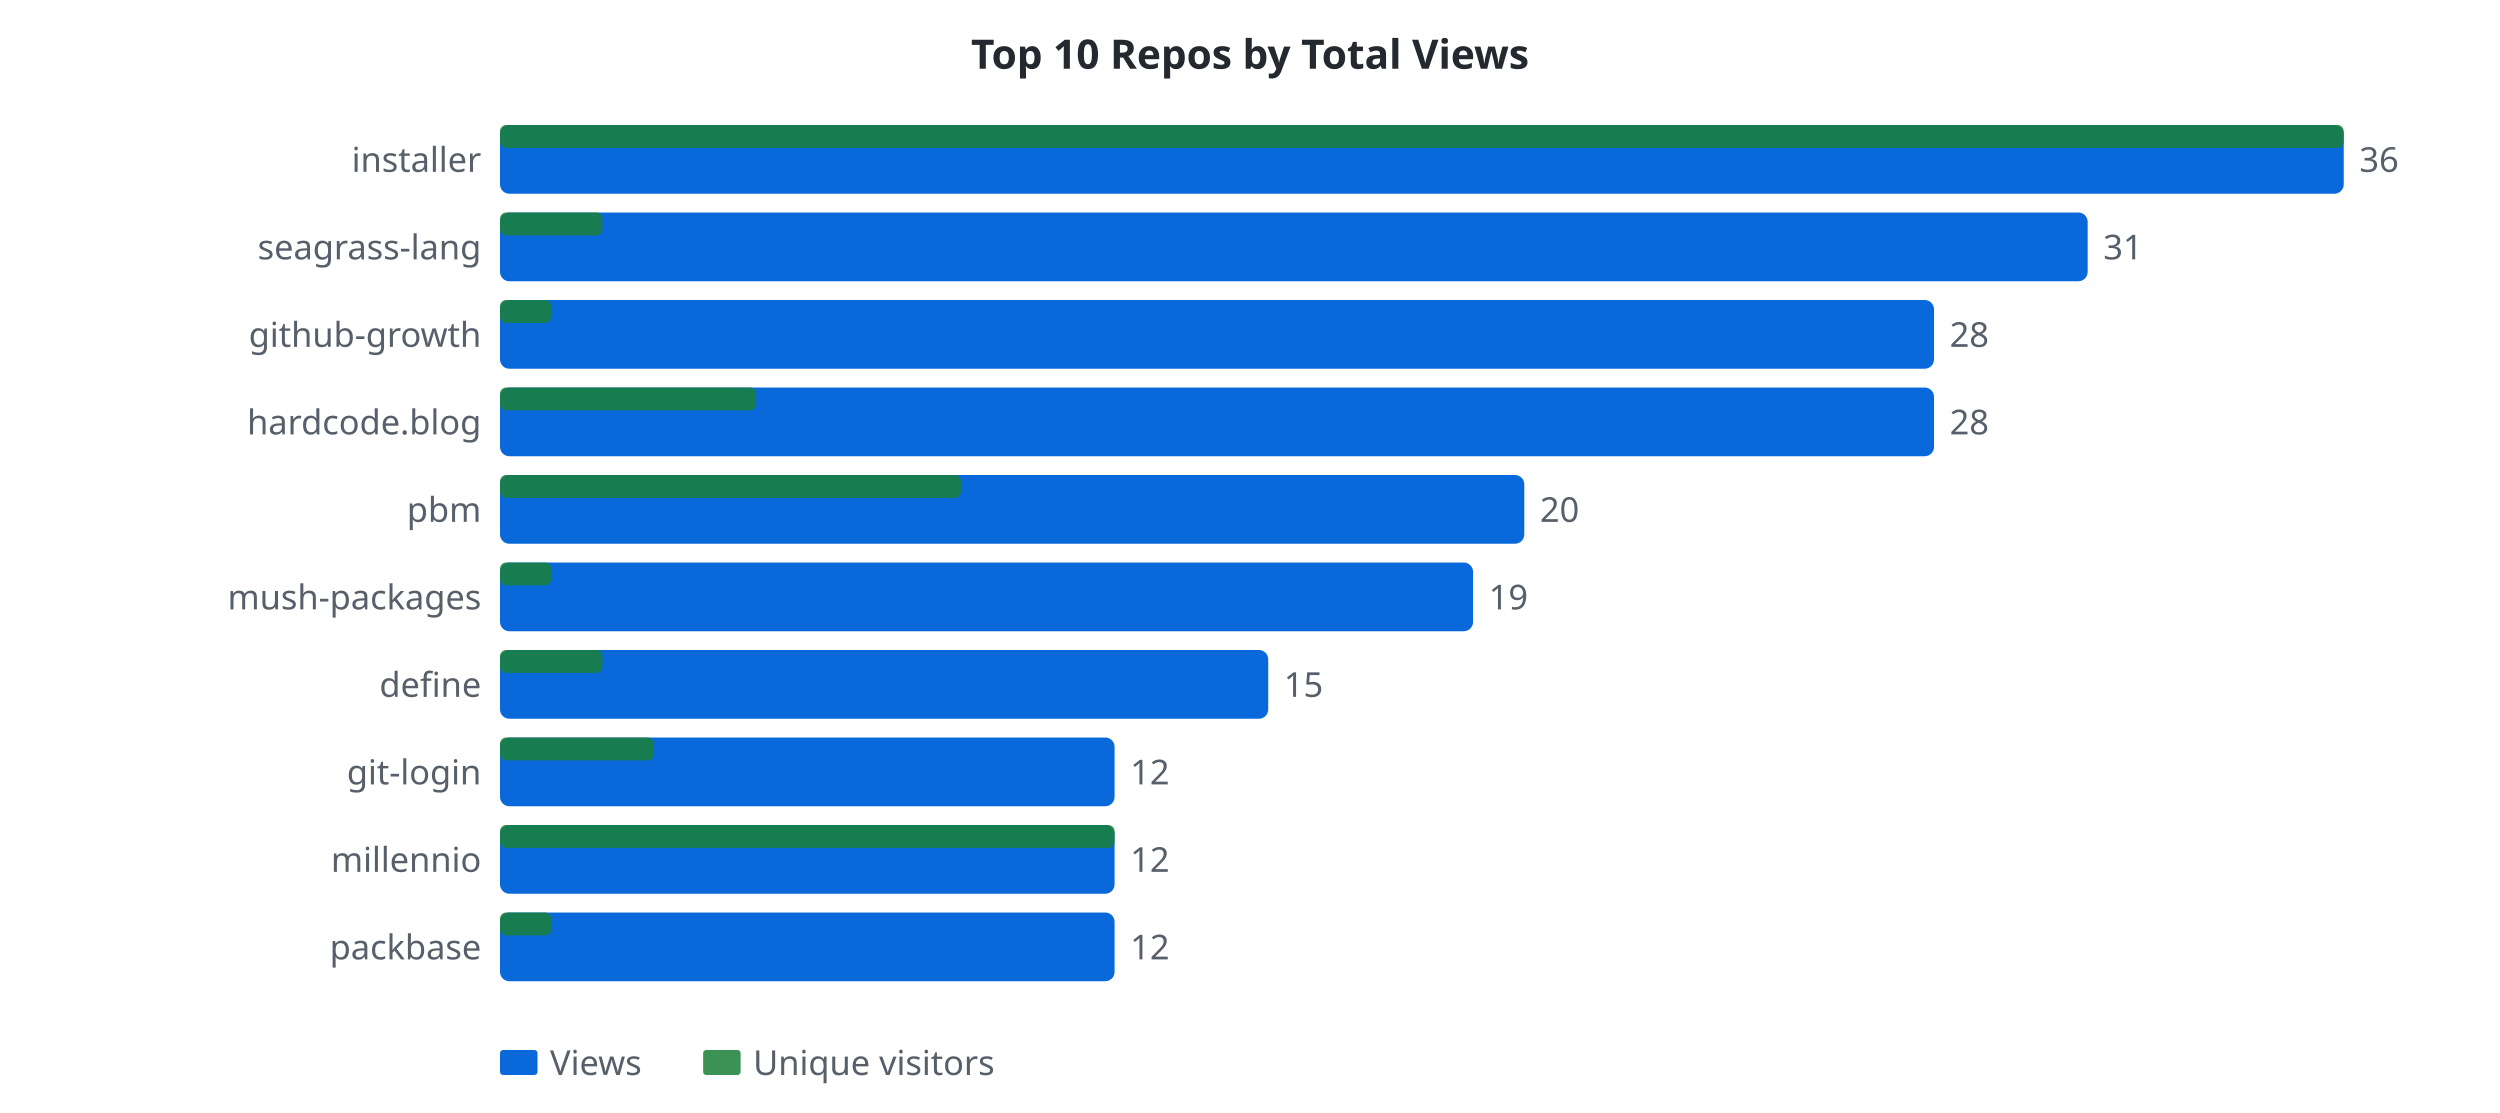
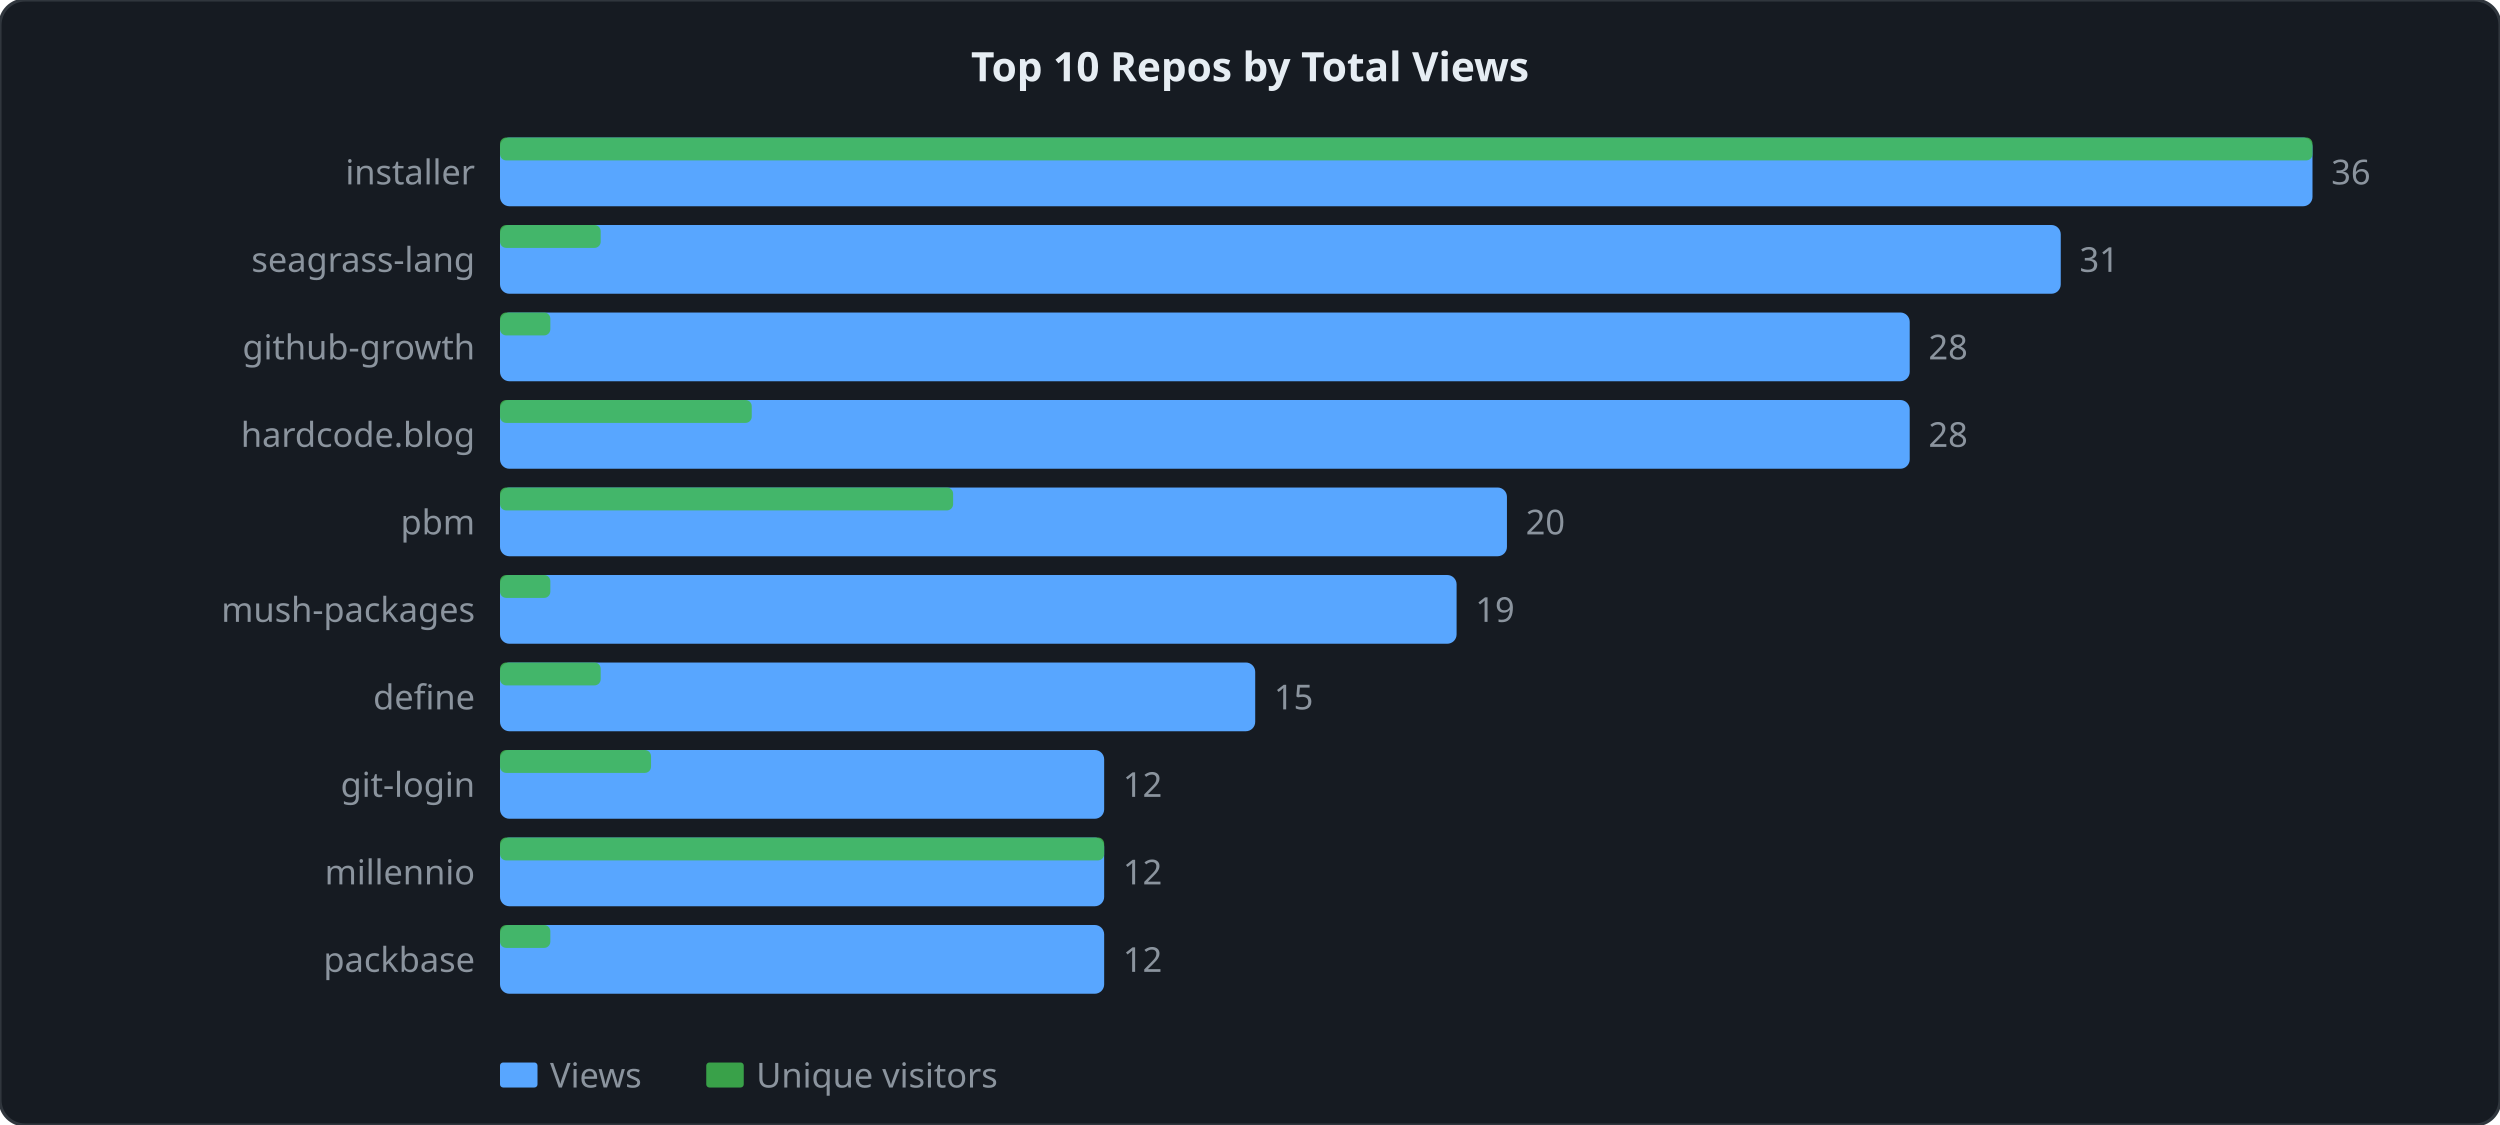
- <svg xmlns="http://www.w3.org/2000/svg" width="800" height="356" viewBox="0 0 800 356">
+ <svg xmlns="http://www.w3.org/2000/svg" width="800" height="360" viewBox="0 0 800 360">
  <style>
-   .lbl  { font: 11px sans-serif; fill: #57606a; }
-   .ttl  { font: bold 13px sans-serif; fill: #24292f; }
-   .grid { stroke: #eaecef; stroke-width: 1; }
-   .axis { stroke: #d0d7de; stroke-width: 1; fill: none; }
-   .lv   { fill: none; stroke: #0969da;   stroke-width: 2; stroke-linejoin: round; stroke-linecap: round; }
-   .lu   { fill: none; stroke: #1a7f37; stroke-width: 2; stroke-linejoin: round; stroke-linecap: round; stroke-dasharray: 4 2; }
+   .lbl { font: 11px sans-serif; fill: #8b949e; }
+   .ttl { font: bold 13px sans-serif; fill: #e6edf3; }
+   .grid { stroke: #21262d; stroke-width: 1; }
+   .axis { stroke: #30363d; stroke-width: 1; fill: none; }
+   .lv  { fill: none; stroke: #58a6ff;   stroke-width: 2; stroke-linejoin: round; stroke-linecap: round; }
+   .lu  { fill: none; stroke: #3fb950; stroke-width: 2; stroke-linejoin: round; stroke-linecap: round; stroke-dasharray: 4 2; }
</style>
-   <text x="400" y="22" text-anchor="middle" class="ttl">Top 10 Repos by Total Views</text>
-   <rect x="160" y="40" width="590" height="22" fill="#0969da" rx="3" />
-   <rect x="160" y="40" width="590" height="7.333" fill="#1a7f37" rx="2" opacity="0.85" />
-   <text x="154" y="55" text-anchor="end" class="lbl">installer</text>
-   <text x="755" y="55" class="lbl">36</text>
-   <rect x="160" y="68" width="508.056" height="22" fill="#0969da" rx="3" />
-   <rect x="160" y="68" width="32.778" height="7.333" fill="#1a7f37" rx="2" opacity="0.85" />
-   <text x="154" y="83" text-anchor="end" class="lbl">seagrass-lang</text>
-   <text x="673.056" y="83" class="lbl">31</text>
-   <rect x="160" y="96" width="458.889" height="22" fill="#0969da" rx="3" />
-   <rect x="160" y="96" width="16.389" height="7.333" fill="#1a7f37" rx="2" opacity="0.85" />
-   <text x="154" y="111" text-anchor="end" class="lbl">github-growth</text>
-   <text x="623.889" y="111" class="lbl">28</text>
-   <rect x="160" y="124" width="458.889" height="22" fill="#0969da" rx="3" />
-   <rect x="160" y="124" width="81.944" height="7.333" fill="#1a7f37" rx="2" opacity="0.85" />
-   <text x="154" y="139" text-anchor="end" class="lbl">hardcode.blog</text>
-   <text x="623.889" y="139" class="lbl">28</text>
-   <rect x="160" y="152" width="327.778" height="22" fill="#0969da" rx="3" />
-   <rect x="160" y="152" width="147.5" height="7.333" fill="#1a7f37" rx="2" opacity="0.85" />
-   <text x="154" y="167" text-anchor="end" class="lbl">pbm</text>
-   <text x="492.778" y="167" class="lbl">20</text>
-   <rect x="160" y="180" width="311.389" height="22" fill="#0969da" rx="3" />
-   <rect x="160" y="180" width="16.389" height="7.333" fill="#1a7f37" rx="2" opacity="0.85" />
-   <text x="154" y="195" text-anchor="end" class="lbl">mush-packages</text>
-   <text x="476.389" y="195" class="lbl">19</text>
-   <rect x="160" y="208" width="245.833" height="22" fill="#0969da" rx="3" />
-   <rect x="160" y="208" width="32.778" height="7.333" fill="#1a7f37" rx="2" opacity="0.85" />
-   <text x="154" y="223" text-anchor="end" class="lbl">define</text>
-   <text x="410.833" y="223" class="lbl">15</text>
-   <rect x="160" y="236" width="196.667" height="22" fill="#0969da" rx="3" />
-   <rect x="160" y="236" width="49.167" height="7.333" fill="#1a7f37" rx="2" opacity="0.85" />
-   <text x="154" y="251" text-anchor="end" class="lbl">git-login</text>
-   <text x="361.667" y="251" class="lbl">12</text>
-   <rect x="160" y="264" width="196.667" height="22" fill="#0969da" rx="3" />
-   <rect x="160" y="264" width="196.667" height="7.333" fill="#1a7f37" rx="2" opacity="0.85" />
-   <text x="154" y="279" text-anchor="end" class="lbl">millennio</text>
-   <text x="361.667" y="279" class="lbl">12</text>
-   <rect x="160" y="292" width="196.667" height="22" fill="#0969da" rx="3" />
-   <rect x="160" y="292" width="16.389" height="7.333" fill="#1a7f37" rx="2" opacity="0.85" />
-   <text x="154" y="307" text-anchor="end" class="lbl">packbase</text>
-   <text x="361.667" y="307" class="lbl">12</text>
-   <rect x="160" y="336" width="12" height="8" fill="#0969da" rx="1" />
-   <text x="176" y="344" class="lbl">Views</text>
-   <rect x="225" y="336" width="12" height="8" fill="#1a7f37" rx="1" opacity="0.85" />
-   <text x="241" y="344" class="lbl">Unique visitors</text>
+   <rect width="800" height="360" rx="8" ry="8" fill="#161b22" stroke="#30363d" stroke-width="1" />
+   <text x="400" y="26" text-anchor="middle" class="ttl">Top 10 Repos by Total Views</text>
+   <rect x="160" y="44" width="580" height="22" fill="#58a6ff" rx="3" />
+   <rect x="160" y="44" width="580" height="7.333" fill="#3fb950" rx="2" opacity="0.85" />
+   <text x="152" y="59" text-anchor="end" class="lbl">installer</text>
+   <text x="746" y="59" class="lbl">36</text>
+   <rect x="160" y="72" width="499.444" height="22" fill="#58a6ff" rx="3" />
+   <rect x="160" y="72" width="32.222" height="7.333" fill="#3fb950" rx="2" opacity="0.85" />
+   <text x="152" y="87" text-anchor="end" class="lbl">seagrass-lang</text>
+   <text x="665.444" y="87" class="lbl">31</text>
+   <rect x="160" y="100" width="451.111" height="22" fill="#58a6ff" rx="3" />
+   <rect x="160" y="100" width="16.111" height="7.333" fill="#3fb950" rx="2" opacity="0.85" />
+   <text x="152" y="115" text-anchor="end" class="lbl">github-growth</text>
+   <text x="617.111" y="115" class="lbl">28</text>
+   <rect x="160" y="128" width="451.111" height="22" fill="#58a6ff" rx="3" />
+   <rect x="160" y="128" width="80.556" height="7.333" fill="#3fb950" rx="2" opacity="0.85" />
+   <text x="152" y="143" text-anchor="end" class="lbl">hardcode.blog</text>
+   <text x="617.111" y="143" class="lbl">28</text>
+   <rect x="160" y="156" width="322.222" height="22" fill="#58a6ff" rx="3" />
+   <rect x="160" y="156" width="145" height="7.333" fill="#3fb950" rx="2" opacity="0.85" />
+   <text x="152" y="171" text-anchor="end" class="lbl">pbm</text>
+   <text x="488.222" y="171" class="lbl">20</text>
+   <rect x="160" y="184" width="306.111" height="22" fill="#58a6ff" rx="3" />
+   <rect x="160" y="184" width="16.111" height="7.333" fill="#3fb950" rx="2" opacity="0.85" />
+   <text x="152" y="199" text-anchor="end" class="lbl">mush-packages</text>
+   <text x="472.111" y="199" class="lbl">19</text>
+   <rect x="160" y="212" width="241.667" height="22" fill="#58a6ff" rx="3" />
+   <rect x="160" y="212" width="32.222" height="7.333" fill="#3fb950" rx="2" opacity="0.85" />
+   <text x="152" y="227" text-anchor="end" class="lbl">define</text>
+   <text x="407.667" y="227" class="lbl">15</text>
+   <rect x="160" y="240" width="193.333" height="22" fill="#58a6ff" rx="3" />
+   <rect x="160" y="240" width="48.333" height="7.333" fill="#3fb950" rx="2" opacity="0.85" />
+   <text x="152" y="255" text-anchor="end" class="lbl">git-login</text>
+   <text x="359.333" y="255" class="lbl">12</text>
+   <rect x="160" y="268" width="193.333" height="22" fill="#58a6ff" rx="3" />
+   <rect x="160" y="268" width="193.333" height="7.333" fill="#3fb950" rx="2" opacity="0.85" />
+   <text x="152" y="283" text-anchor="end" class="lbl">millennio</text>
+   <text x="359.333" y="283" class="lbl">12</text>
+   <rect x="160" y="296" width="193.333" height="22" fill="#58a6ff" rx="3" />
+   <rect x="160" y="296" width="16.111" height="7.333" fill="#3fb950" rx="2" opacity="0.85" />
+   <text x="152" y="311" text-anchor="end" class="lbl">packbase</text>
+   <text x="359.333" y="311" class="lbl">12</text>
+   <rect x="160" y="340" width="12" height="8" fill="#58a6ff" rx="1" />
+   <text x="176" y="348" class="lbl">Views</text>
+   <rect x="226" y="340" width="12" height="8" fill="#3fb950" rx="1" opacity="0.85" />
+   <text x="242" y="348" class="lbl">Unique visitors</text>
</svg>
